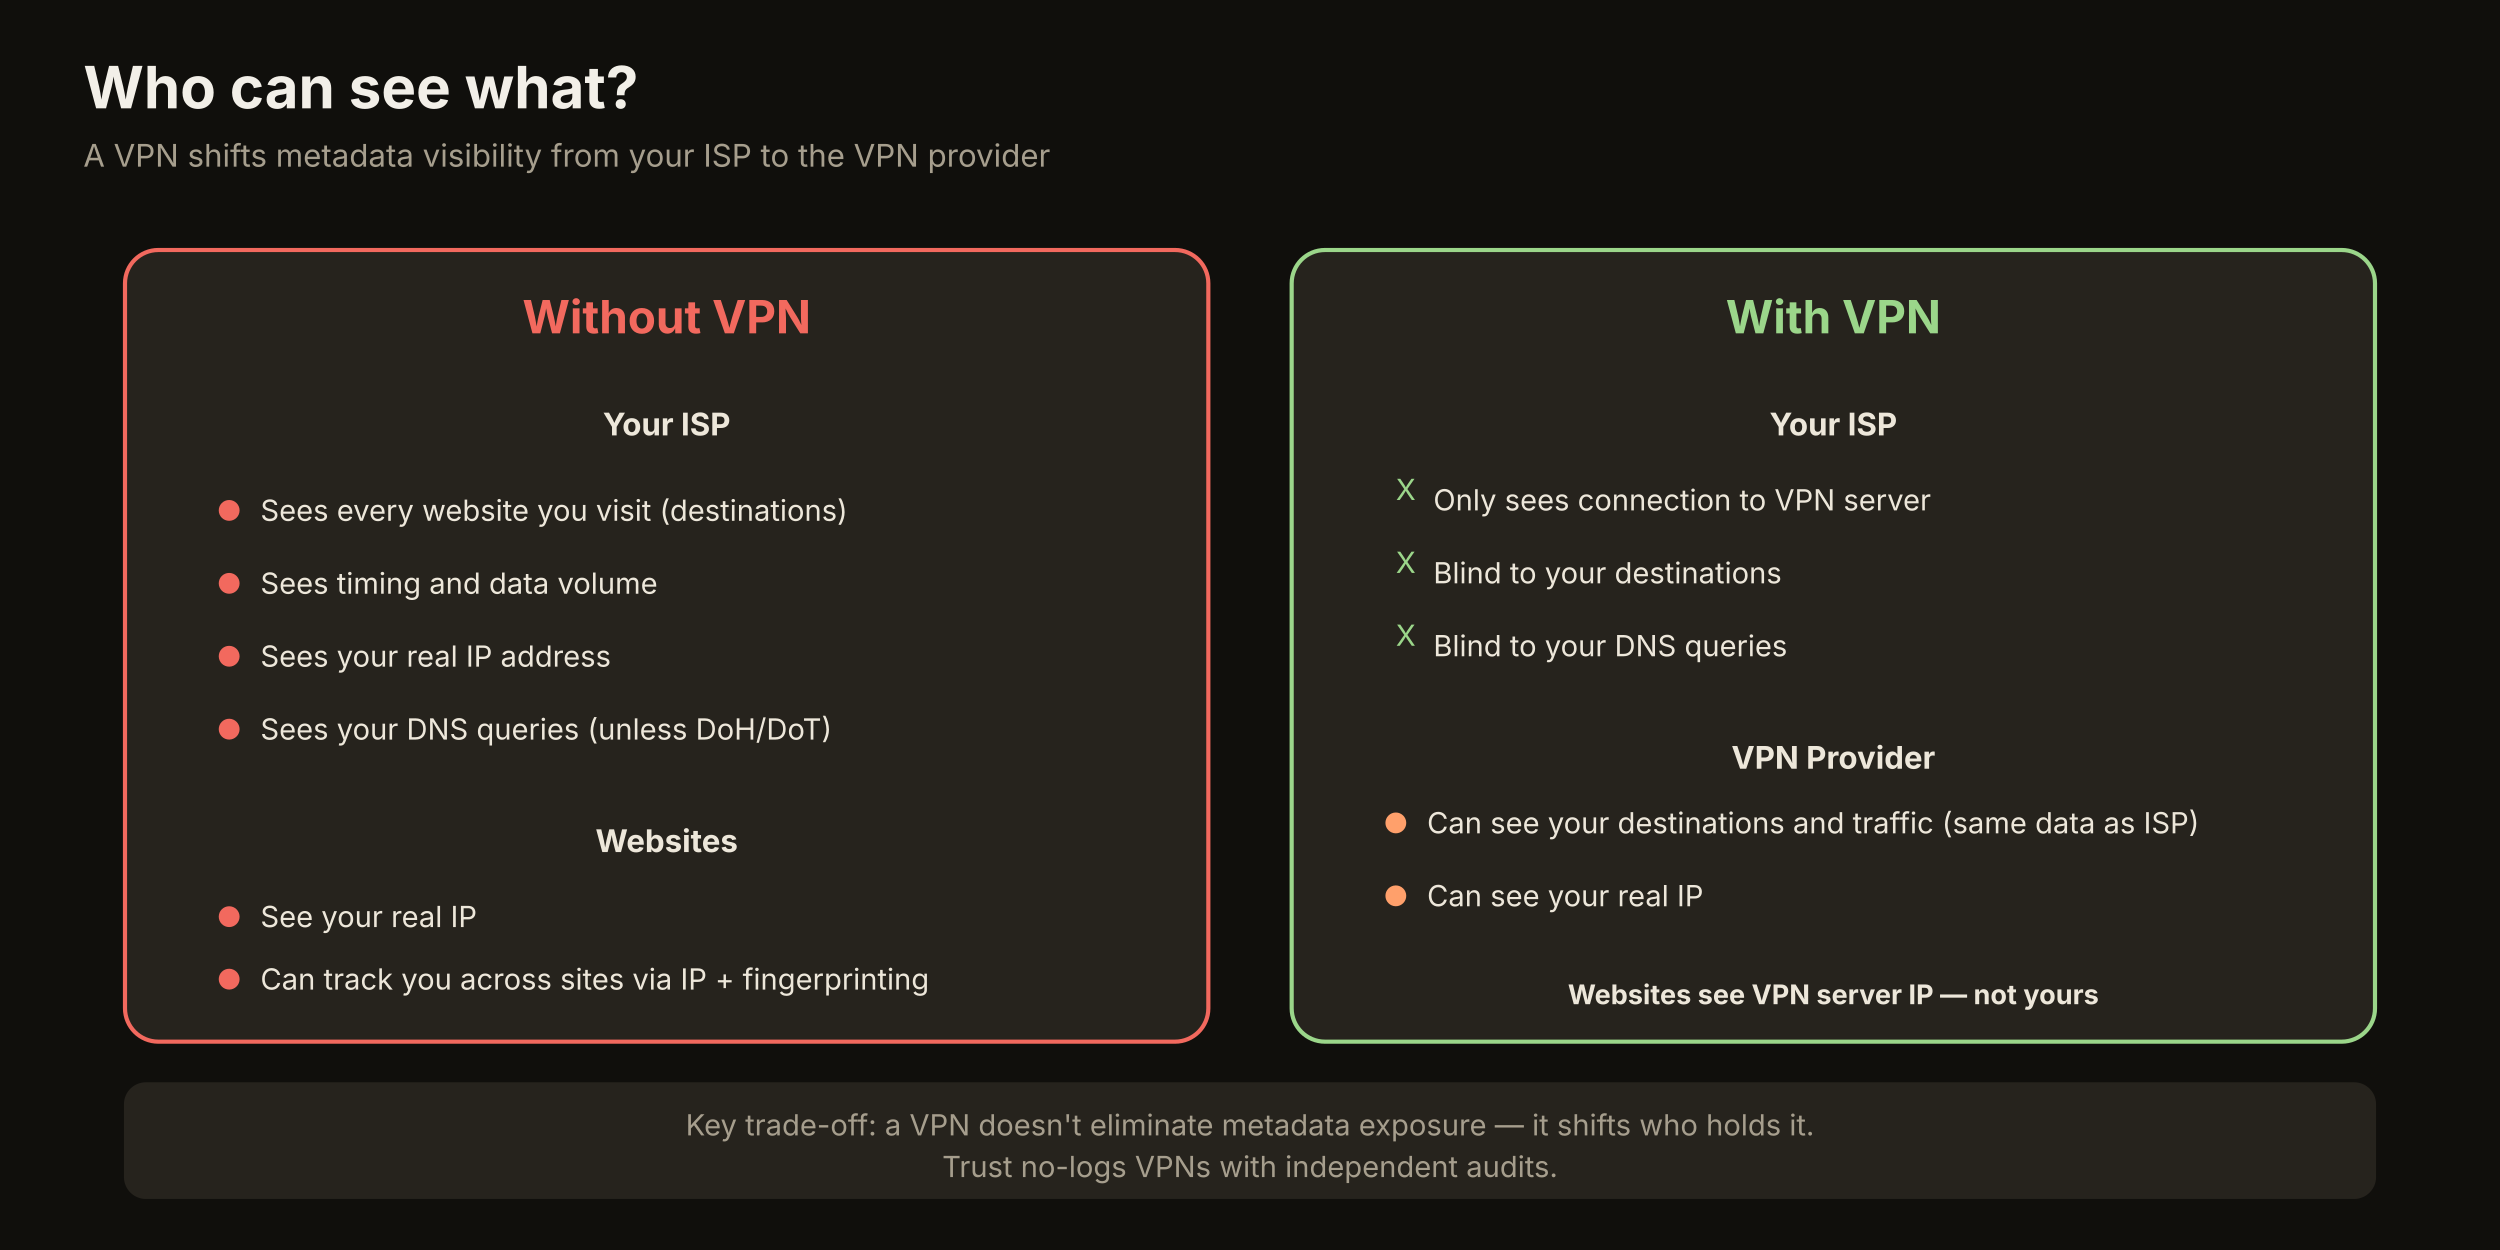
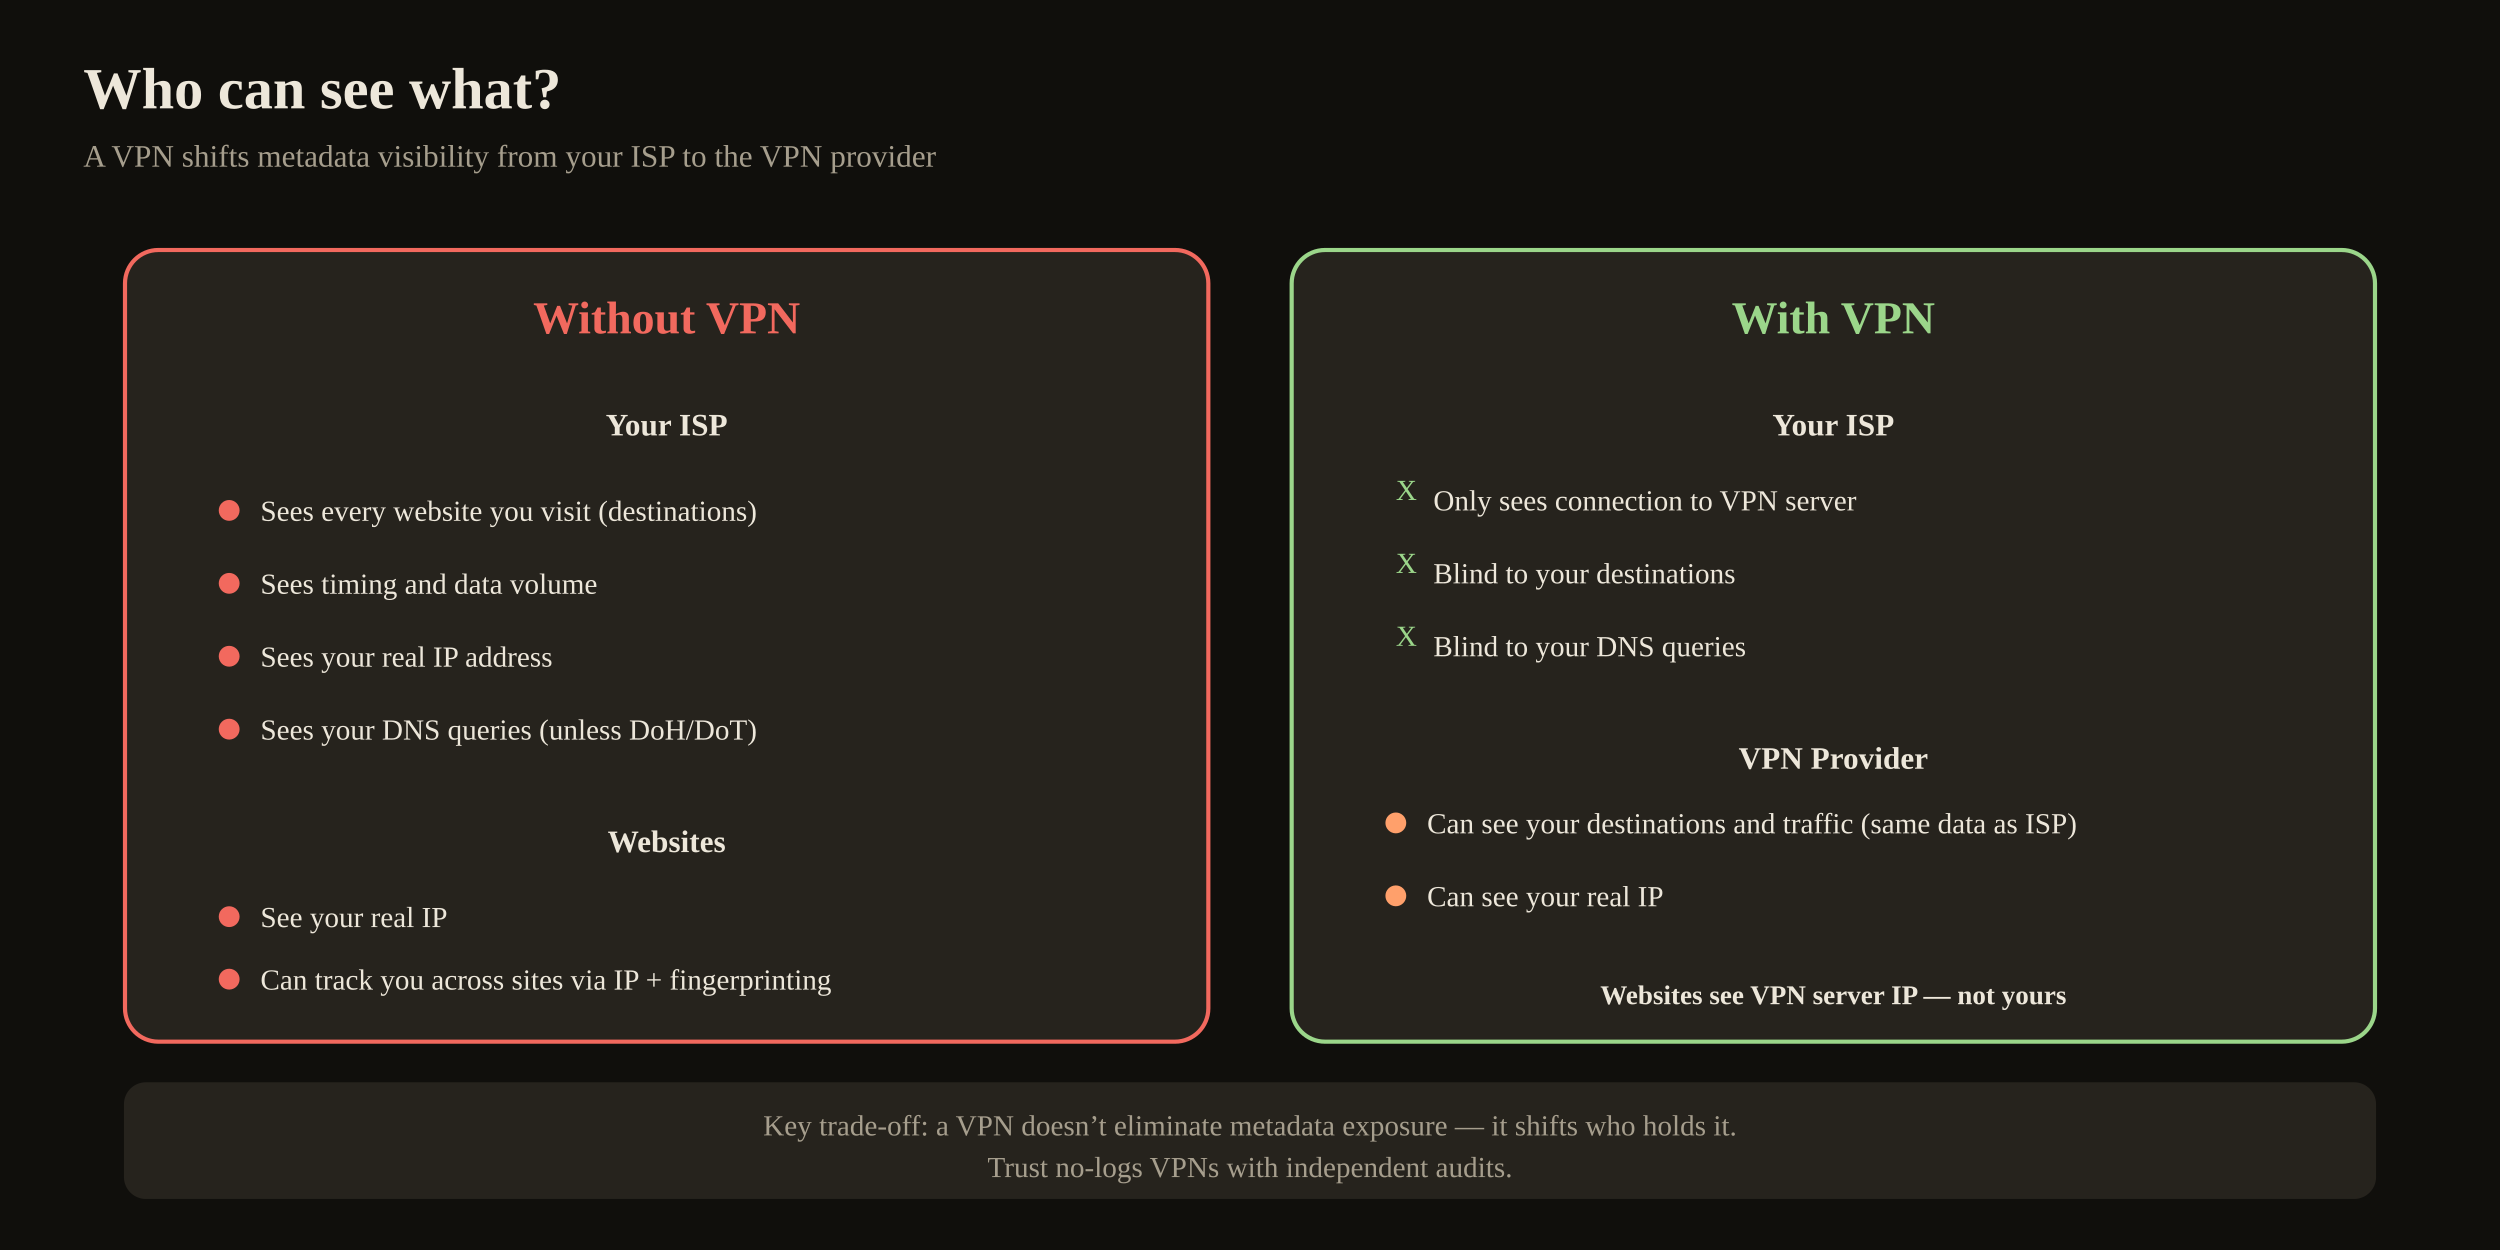
<svg xmlns="http://www.w3.org/2000/svg" width="1200" height="600" viewBox="0 0 1200 600" role="img" aria-labelledby="tm-title2 tm-desc2">
  <rect width="1200" height="600" fill="var(--c-sunken, #100f0c)" />
-   <text x="40" y="52" font-family="system-ui, -apple-system, sans-serif" font-size="28" font-weight="700" fill="var(--c-sunken, #f2efe8)">Who can see what?</text>
-   <text x="40" y="80" font-family="system-ui, -apple-system, sans-serif" font-size="15" fill="var(--c-muted, #a69e8d)">A VPN shifts metadata visibility from your ISP to the VPN provider</text>
+   <text x="40" y="52" font-family="var(--font-sans, system-ui, -apple-system, sans-serif)" font-size="28" font-weight="700" fill="var(--c-text, #ede7da)">Who can see what?</text>
+   <text x="40" y="80" font-family="var(--font-sans, system-ui, -apple-system, sans-serif)" font-size="15" fill="var(--c-muted, #a69e8d)">A VPN shifts metadata visibility from your ISP to the VPN provider</text>
  <rect x="60" y="120" width="520" height="380" rx="16" fill="var(--c-raised, #26231d)" stroke="var(--c-danger, #f2695e)" stroke-width="2" />
-   <text x="320" y="160" font-family="system-ui, -apple-system, sans-serif" font-size="22" font-weight="700" fill="var(--c-danger, #f2695e)" text-anchor="middle">Without VPN</text>
+   <text x="320" y="160" font-family="var(--font-sans, system-ui, -apple-system, sans-serif)" font-size="22" font-weight="700" fill="var(--c-danger, #f2695e)" text-anchor="middle">Without VPN</text>
  <rect x="90" y="185" width="460" height="36" rx="8" fill="var(--c-raised, #26231d)" />
-   <text x="320" y="209" font-family="system-ui, -apple-system, sans-serif" font-size="15" font-weight="700" fill="var(--c-text, #ede7da)" text-anchor="middle">Your ISP</text>
+   <text x="320" y="209" font-family="var(--font-sans, system-ui, -apple-system, sans-serif)" font-size="15" font-weight="700" fill="var(--c-text, #ede7da)" text-anchor="middle">Your ISP</text>
  <circle cx="110" cy="245" r="5" fill="var(--c-danger, #f2695e)" />
-   <text x="125" y="250" font-family="system-ui, -apple-system, sans-serif" font-size="14" fill="var(--c-text, #ede7da)">Sees every website you visit (destinations)</text>
+   <text x="125" y="250" font-family="var(--font-sans, system-ui, -apple-system, sans-serif)" font-size="14" fill="var(--c-text, #ede7da)">Sees every website you visit (destinations)</text>
  <circle cx="110" cy="280" r="5" fill="var(--c-danger, #f2695e)" />
-   <text x="125" y="285" font-family="system-ui, -apple-system, sans-serif" font-size="14" fill="var(--c-text, #ede7da)">Sees timing and data volume</text>
+   <text x="125" y="285" font-family="var(--font-sans, system-ui, -apple-system, sans-serif)" font-size="14" fill="var(--c-text, #ede7da)">Sees timing and data volume</text>
  <circle cx="110" cy="315" r="5" fill="var(--c-danger, #f2695e)" />
-   <text x="125" y="320" font-family="system-ui, -apple-system, sans-serif" font-size="14" fill="var(--c-text, #ede7da)">Sees your real IP address</text>
+   <text x="125" y="320" font-family="var(--font-sans, system-ui, -apple-system, sans-serif)" font-size="14" fill="var(--c-text, #ede7da)">Sees your real IP address</text>
  <circle cx="110" cy="350" r="5" fill="var(--c-danger, #f2695e)" />
-   <text x="125" y="355" font-family="system-ui, -apple-system, sans-serif" font-size="14" fill="var(--c-text, #ede7da)">Sees your DNS queries (unless DoH/DoT)</text>
+   <text x="125" y="355" font-family="var(--font-sans, system-ui, -apple-system, sans-serif)" font-size="14" fill="var(--c-text, #ede7da)">Sees your DNS queries (unless DoH/DoT)</text>
  <rect x="90" y="385" width="460" height="36" rx="8" fill="var(--c-raised, #26231d)" />
-   <text x="320" y="409" font-family="system-ui, -apple-system, sans-serif" font-size="15" font-weight="700" fill="var(--c-text, #ede7da)" text-anchor="middle">Websites</text>
+   <text x="320" y="409" font-family="var(--font-sans, system-ui, -apple-system, sans-serif)" font-size="15" font-weight="700" fill="var(--c-text, #ede7da)" text-anchor="middle">Websites</text>
  <circle cx="110" cy="440" r="5" fill="var(--c-danger, #f2695e)" />
-   <text x="125" y="445" font-family="system-ui, -apple-system, sans-serif" font-size="14" fill="var(--c-text, #ede7da)">See your real IP</text>
+   <text x="125" y="445" font-family="var(--font-sans, system-ui, -apple-system, sans-serif)" font-size="14" fill="var(--c-text, #ede7da)">See your real IP</text>
  <circle cx="110" cy="470" r="5" fill="var(--c-danger, #f2695e)" />
-   <text x="125" y="475" font-family="system-ui, -apple-system, sans-serif" font-size="14" fill="var(--c-text, #ede7da)">Can track you across sites via IP + fingerprinting</text>
+   <text x="125" y="475" font-family="var(--font-sans, system-ui, -apple-system, sans-serif)" font-size="14" fill="var(--c-text, #ede7da)">Can track you across sites via IP + fingerprinting</text>
  <rect x="620" y="120" width="520" height="380" rx="16" fill="var(--c-raised, #26231d)" stroke="var(--c-hue-green, #9bd68a)" stroke-width="2" />
-   <text x="880" y="160" font-family="system-ui, -apple-system, sans-serif" font-size="22" font-weight="700" fill="var(--c-hue-green, #9bd68a)" text-anchor="middle">With VPN</text>
+   <text x="880" y="160" font-family="var(--font-sans, system-ui, -apple-system, sans-serif)" font-size="22" font-weight="700" fill="var(--c-hue-green, #9bd68a)" text-anchor="middle">With VPN</text>
  <rect x="650" y="185" width="460" height="36" rx="8" fill="var(--c-raised, #26231d)" />
-   <text x="880" y="209" font-family="system-ui, -apple-system, sans-serif" font-size="15" font-weight="700" fill="var(--c-text, #ede7da)" text-anchor="middle">Your ISP</text>
-   <text x="670" y="240" font-family="system-ui, -apple-system, sans-serif" font-size="14" fill="var(--c-hue-green, #9bd68a)">X</text>
-   <text x="688" y="245" font-family="system-ui, -apple-system, sans-serif" font-size="14" fill="var(--c-text, #ede7da)">Only sees connection to VPN server</text>
-   <text x="670" y="275" font-family="system-ui, -apple-system, sans-serif" font-size="14" fill="var(--c-hue-green, #9bd68a)">X</text>
-   <text x="688" y="280" font-family="system-ui, -apple-system, sans-serif" font-size="14" fill="var(--c-text, #ede7da)">Blind to your destinations</text>
-   <text x="670" y="310" font-family="system-ui, -apple-system, sans-serif" font-size="14" fill="var(--c-hue-green, #9bd68a)">X</text>
-   <text x="688" y="315" font-family="system-ui, -apple-system, sans-serif" font-size="14" fill="var(--c-text, #ede7da)">Blind to your DNS queries</text>
+   <text x="880" y="209" font-family="var(--font-sans, system-ui, -apple-system, sans-serif)" font-size="15" font-weight="700" fill="var(--c-text, #ede7da)" text-anchor="middle">Your ISP</text>
+   <text x="670" y="240" font-family="var(--font-sans, system-ui, -apple-system, sans-serif)" font-size="14" fill="var(--c-hue-green, #9bd68a)">X</text>
+   <text x="688" y="245" font-family="var(--font-sans, system-ui, -apple-system, sans-serif)" font-size="14" fill="var(--c-text, #ede7da)">Only sees connection to VPN server</text>
+   <text x="670" y="275" font-family="var(--font-sans, system-ui, -apple-system, sans-serif)" font-size="14" fill="var(--c-hue-green, #9bd68a)">X</text>
+   <text x="688" y="280" font-family="var(--font-sans, system-ui, -apple-system, sans-serif)" font-size="14" fill="var(--c-text, #ede7da)">Blind to your destinations</text>
+   <text x="670" y="310" font-family="var(--font-sans, system-ui, -apple-system, sans-serif)" font-size="14" fill="var(--c-hue-green, #9bd68a)">X</text>
+   <text x="688" y="315" font-family="var(--font-sans, system-ui, -apple-system, sans-serif)" font-size="14" fill="var(--c-text, #ede7da)">Blind to your DNS queries</text>
  <rect x="650" y="345" width="460" height="36" rx="8" fill="var(--c-raised, #26231d)" />
-   <text x="880" y="369" font-family="system-ui, -apple-system, sans-serif" font-size="15" font-weight="700" fill="var(--c-text, #ede7da)" text-anchor="middle">VPN Provider</text>
+   <text x="880" y="369" font-family="var(--font-sans, system-ui, -apple-system, sans-serif)" font-size="15" font-weight="700" fill="var(--c-text, #ede7da)" text-anchor="middle">VPN Provider</text>
  <circle cx="670" cy="395" r="5" fill="var(--c-hue-orange, #ffa06b)" />
-   <text x="685" y="400" font-family="system-ui, -apple-system, sans-serif" font-size="14" fill="var(--c-text, #ede7da)">Can see your destinations and traffic (same data as ISP)</text>
+   <text x="685" y="400" font-family="var(--font-sans, system-ui, -apple-system, sans-serif)" font-size="14" fill="var(--c-text, #ede7da)">Can see your destinations and traffic (same data as ISP)</text>
  <circle cx="670" cy="430" r="5" fill="var(--c-hue-orange, #ffa06b)" />
-   <text x="685" y="435" font-family="system-ui, -apple-system, sans-serif" font-size="14" fill="var(--c-text, #ede7da)">Can see your real IP</text>
+   <text x="685" y="435" font-family="var(--font-sans, system-ui, -apple-system, sans-serif)" font-size="14" fill="var(--c-text, #ede7da)">Can see your real IP</text>
  <rect x="650" y="465" width="460" height="24" rx="6" fill="var(--c-raised, #26231d)" />
-   <text x="880" y="482" font-family="system-ui, -apple-system, sans-serif" font-size="13" font-weight="700" fill="var(--c-text, #ede7da)" text-anchor="middle">Websites see VPN server IP — not yours</text>
+   <text x="880" y="482" font-family="var(--font-sans, system-ui, -apple-system, sans-serif)" font-size="13" font-weight="700" fill="var(--c-text, #ede7da)" text-anchor="middle">Websites see VPN server IP — not yours</text>
  <rect x="60" y="520" width="1080" height="55" rx="10" fill="var(--c-raised, #26231d)" stroke="var(--c-raised, #26231d)" stroke-width="1" />
-   <text x="600" y="545" font-family="system-ui, -apple-system, sans-serif" font-size="14" fill="var(--c-muted, #a69e8d)" text-anchor="middle">Key trade-off: a VPN doesn't eliminate metadata exposure — it shifts who holds it.</text>
-   <text x="600" y="565" font-family="system-ui, -apple-system, sans-serif" font-size="14" fill="var(--c-muted, #a69e8d)" text-anchor="middle">Trust no-logs VPNs with independent audits.</text>
+   <text x="600" y="545" font-family="var(--font-sans, system-ui, -apple-system, sans-serif)" font-size="14" fill="var(--c-muted, #a69e8d)" text-anchor="middle">Key trade-off: a VPN doesn’t eliminate metadata exposure — it shifts who holds it.</text>
+   <text x="600" y="565" font-family="var(--font-sans, system-ui, -apple-system, sans-serif)" font-size="14" fill="var(--c-muted, #a69e8d)" text-anchor="middle">Trust no-logs VPNs with independent audits.</text>
</svg>
